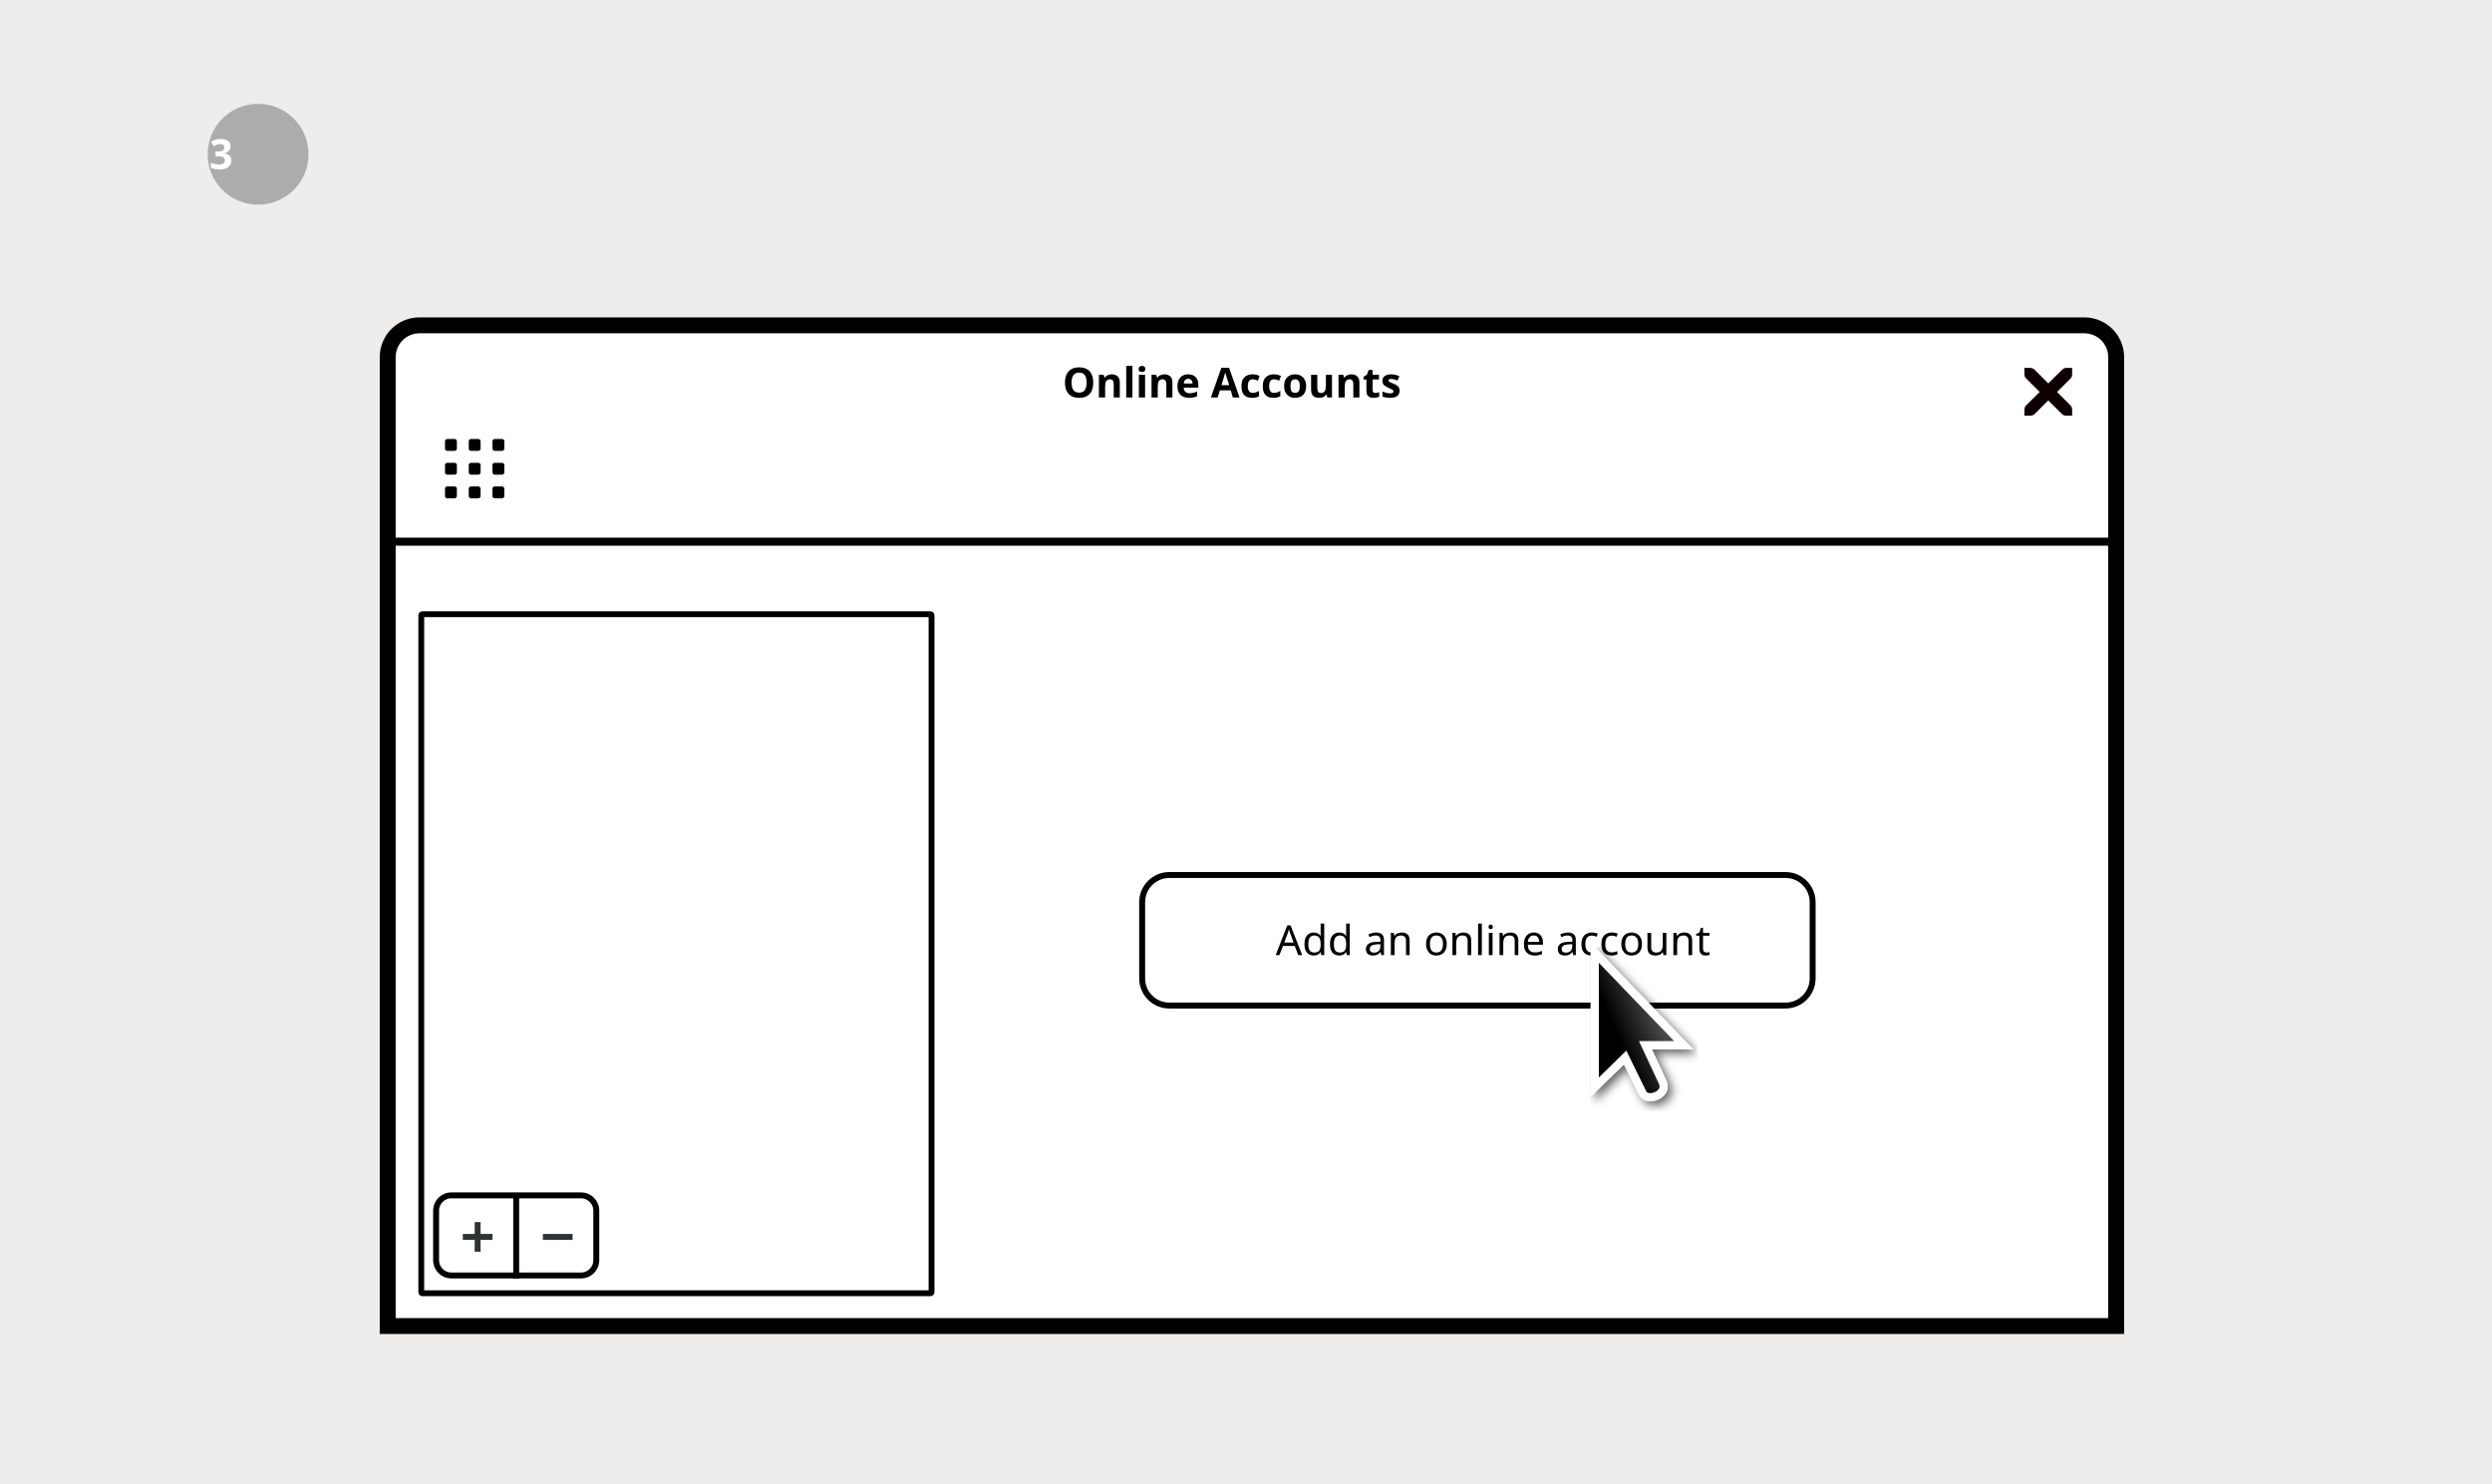
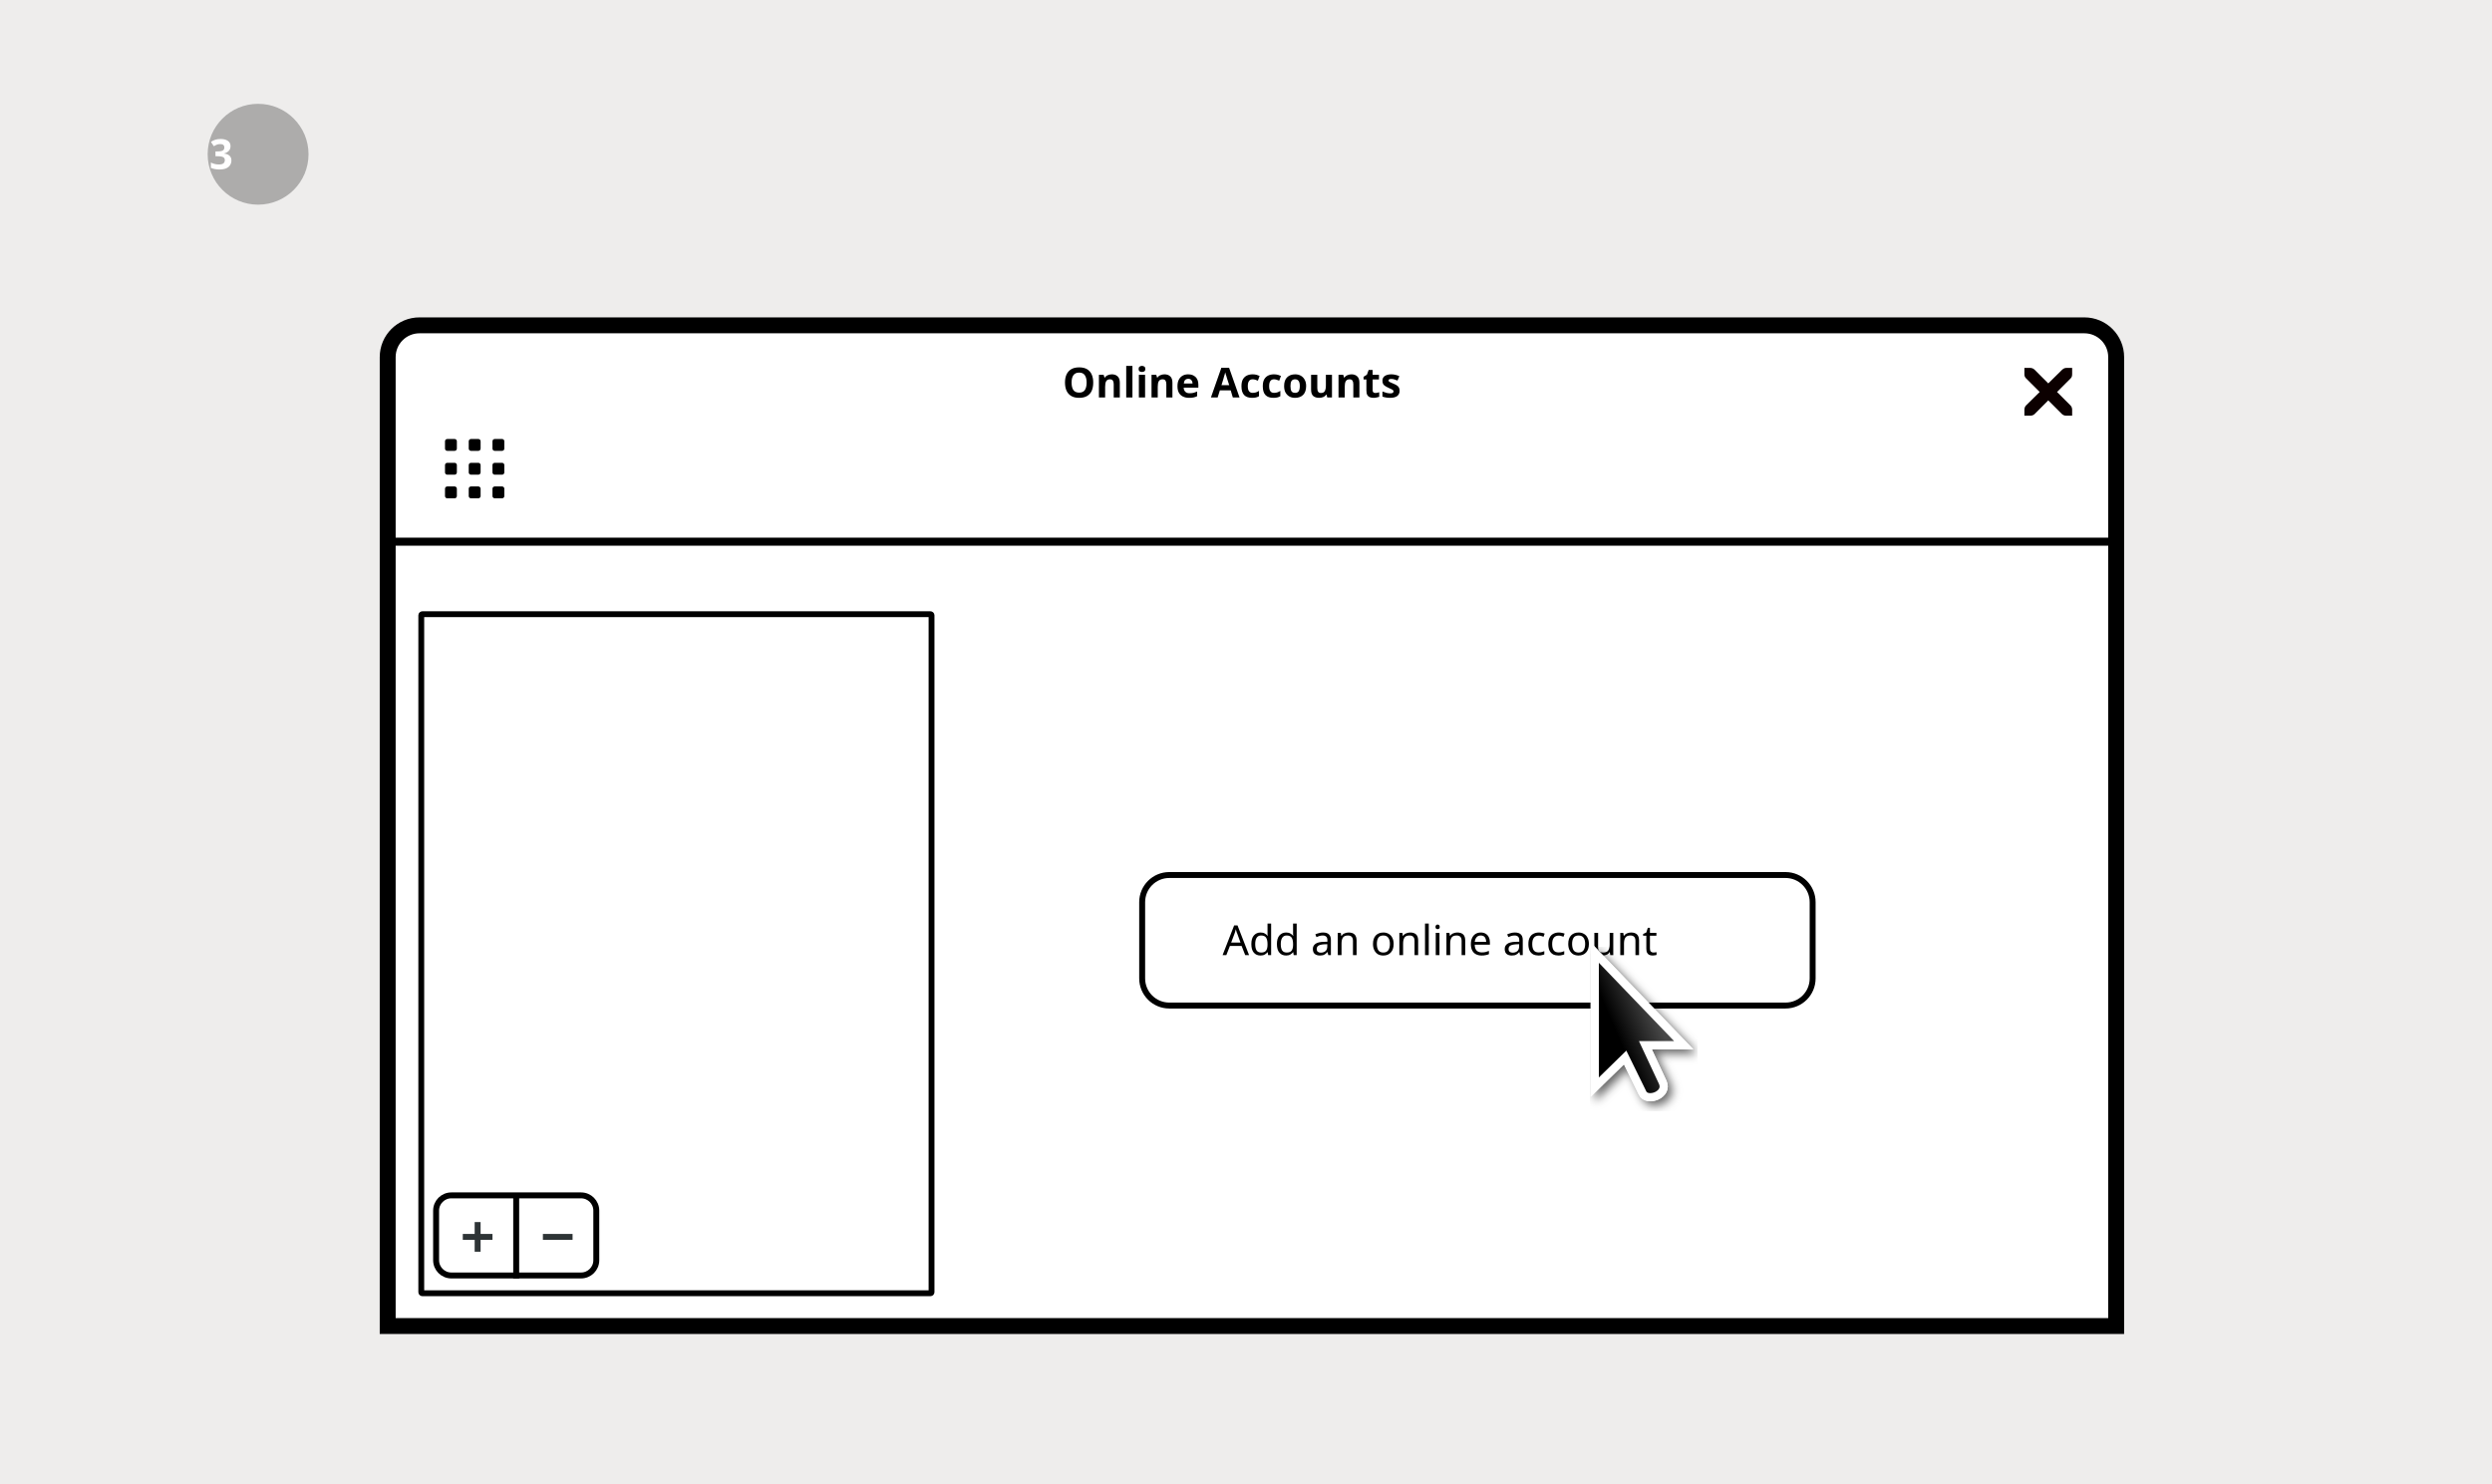
<svg xmlns="http://www.w3.org/2000/svg" xmlns:ns1="http://www.openswatchbook.org/uri/2009/osb" xmlns:xlink="http://www.w3.org/1999/xlink" width="840" height="500" id="svg10075" version="1.1">
  <defs id="defs10077">
    <linearGradient ns1:paint="gradient" id="RHEL7">
      <stop id="stop13323" offset="0" style="stop-color:#a3dbe8;stop-opacity:1;" />
      <stop id="stop13325" offset="1" style="stop-color:#a3dbe8;stop-opacity:1;" />
    </linearGradient>
    <linearGradient id="GNOME" ns1:paint="gradient">
      <stop style="stop-color:#eeedec;stop-opacity:1;" offset="0" id="stop11074" />
      <stop style="stop-color:#eeedec;stop-opacity:1" offset="1" id="stop11076" />
    </linearGradient>
    <linearGradient id="BLANK" ns1:paint="gradient">
      <stop style="stop-color:#eeedec;stop-opacity:0;" offset="0" id="stop7012" />
      <stop style="stop-color:#eeedec;stop-opacity:0" offset="1" id="stop7014" />
    </linearGradient>
    <linearGradient xlink:href="#GNOME" id="linearGradient7064" gradientTransform="matrix(1.183438,0,0,0.896461,5.70167,415.6038)" x1="-18.338" y1="490.549" x2="713.429" y2="490.549" gradientUnits="userSpaceOnUse" />
    <filter color-interpolation-filters="sRGB" x="-0.103" width="1.206" y="-0.065" height="1.131" id="filter5601">
      <feGaussianBlur stdDeviation="0.611" id="feGaussianBlur5603" />
    </filter>
    <linearGradient xlink:href="#linearGradient5716" id="linearGradient5885" x1="29.09" y1="11.773" x2="33.971" y2="9.709" gradientUnits="userSpaceOnUse" />
    <linearGradient id="linearGradient5716">
      <stop style="stop-color:#000000;stop-opacity:1;" offset="0" id="stop5718" />
      <stop style="stop-color:#484848;stop-opacity:1;" offset="1" id="stop5720" />
    </linearGradient>
    <linearGradient xlink:href="#linearGradient5716" id="linearGradient17441" x1="29.09" y1="11.773" x2="33.971" y2="9.709" gradientUnits="userSpaceOnUse" />
    <linearGradient id="linearGradient17443">
      <stop style="stop-color:#000000;stop-opacity:1;" offset="0" id="stop17445" />
      <stop style="stop-color:#484848;stop-opacity:1;" offset="1" id="stop17447" />
    </linearGradient>
    <linearGradient y2="9.709" x2="33.971" y1="11.773" x1="29.09" gradientUnits="userSpaceOnUse" id="linearGradient17453" xlink:href="#linearGradient5716" />
    <linearGradient y2="9.709" x2="33.971" y1="11.773" x1="29.09" gradientUnits="userSpaceOnUse" id="linearGradient17455" xlink:href="#linearGradient5716" />
  </defs>
  <g id="layer1" transform="translate(0,-992.3622)">
    <rect style="fill:url(#linearGradient7064)" id="background" width="866" height="656" x="-16" y="855.362" />
  </g>
  <g id="layer2" transform="translate(0,-540)">
    <g id="g11020" transform="translate(-35,-139.3622)">
      <path transform="translate(2,453.3622)" d="m 137,278 c 0,9.389 -7.611,17 -17,17 -9.389,0 -17,-7.611 -17,-17 0,-9.389 7.611,-17 17,-17 9.389,0 17,7.611 17,17 z" id="path11014" style="color:#000000;fill:#000000;fill-opacity:0.275;stroke:none;stroke-width:1.07;marker:none;visibility:visible;display:inline;overflow:visible;enable-background:accumulate" />
      <text id="text11016" y="736.362" x="122.293" style="font-size:14px;font-style:normal;font-variant:normal;font-weight:bold;font-stretch:normal;text-align:center;line-height:125%;letter-spacing:0px;word-spacing:0px;writing-mode:lr-tb;text-anchor:middle;fill:#ffffff;fill-opacity:1;stroke:none;font-family:Cantarell;-inkscape-font-specification:Cantarell Bold" xml:space="preserve">
        <tspan y="736.362" x="122.293" id="tspan11018">3</tspan>
      </text>
    </g>
    <g style="display:inline" id="g4890" transform="matrix(2.683333,0,0,2.683333,-1275.51,-1072.854)">
      <path style="fill:#ffffff;fill-opacity:1;stroke:#000000;stroke-width:2;stroke-miterlimit:4;stroke-opacity:1" d="m 528.047,641.939 209.13,0 c 2.216,0 4,1.784 4,4 l 0,121.727 -4,0 -209.13,0 -4,0 0,-121.727 c 0,-2.216 1.784,-4 4,-4 z" id="path5430" />
      <path id="path5361" d="m 524.598,669.119 c 212.461,0 216.298,0 216.298,0" style="fill:none;stroke:#000000;stroke-width:1.015;stroke-linecap:butt;stroke-linejoin:miter;stroke-miterlimit:4;stroke-opacity:1;stroke-dasharray:none" />
      <g style="fill:#0c0000;fill-opacity:1" transform="matrix(0.7499781,0,0,0.7499781,726.6485,644.2889)" id="g5363">
        <g transform="translate(-60,-518)" id="g5365" style="fill:#0c0000;fill-opacity:1;display:inline" />
        <g style="fill:#0c0000;fill-opacity:1" transform="translate(-60,-518)" id="g5367" />
        <g style="fill:#0c0000;fill-opacity:1" transform="translate(-60,-518)" id="g5369" />
        <g style="fill:#0c0000;fill-opacity:1" transform="translate(-60,-518)" id="g5371">
          <g transform="translate(19,-242)" id="g5373" style="fill:#0c0000;fill-opacity:1;display:inline">
            <path d="m 45,764 1,0 c 0.01,-1.2e-4 0.021,-4.6e-4 0.031,0 0.255,0.011 0.51,0.129 0.688,0.312 L 49,766.594 51.312,764.312 C 51.578,764.082 51.759,764.007 52,764 l 1,0 0,1 c 0,0.286 -0.034,0.551 -0.25,0.75 l -2.281,2.281 2.25,2.25 C 52.907,770.469 53,770.735 53,771 l 0,1 -1,0 c -0.265,-10e-6 -0.531,-0.093 -0.719,-0.281 L 49,769.438 46.719,771.719 C 46.531,771.907 46.265,772 46,772 l -1,0 0,-1 c -3e-6,-0.265 0.093,-0.531 0.281,-0.719 l 2.281,-2.25 L 45.281,765.75 C 45.071,765.555 44.978,765.281 45,765 l 0,-1 z" id="path5375" style="font-size:xx-small;font-style:normal;font-variant:normal;font-weight:normal;font-stretch:normal;text-indent:0;text-align:start;text-decoration:none;line-height:normal;letter-spacing:normal;word-spacing:normal;text-transform:none;direction:ltr;block-progression:tb;writing-mode:lr-tb;text-anchor:start;color:#bebebe;fill:#0c0000;fill-opacity:1;fill-rule:nonzero;stroke:none;stroke-width:1.781;marker:none;visibility:visible;display:inline;overflow:visible;enable-background:new;font-family:Andale Mono;-inkscape-font-specification:Andale Mono" />
          </g>
        </g>
        <g style="fill:#0c0000;fill-opacity:1" transform="translate(-60,-518)" id="g5377" />
        <g style="fill:#0c0000;fill-opacity:1" transform="translate(-60,-518)" id="g5379" />
        <g style="fill:#0c0000;fill-opacity:1" transform="translate(-60,-518)" id="g5381" />
      </g>
      <g style="display:inline" transform="matrix(0.7453416,0,0,0.7453416,514.1032,448.2685)" id="g7362">
        <rect y="276" x="20" height="16" width="16" id="rect7364" style="color:#bebebe;fill:none;stroke:none;stroke-width:1;marker:none;visibility:visible;display:inline;overflow:visible" />
        <rect style="color:#000000;fill:#000000;fill-opacity:1;fill-rule:nonzero;stroke:none;stroke-width:1;marker:none;visibility:visible;display:inline;overflow:visible;enable-background:new" id="rect13363" width="2" height="2" x="23" y="279" rx="0.385" ry="0.379" />
        <rect ry="0.379" rx="0.385" y="279" x="27" height="2" width="2" id="rect13365" style="color:#000000;fill:#000000;fill-opacity:1;fill-rule:nonzero;stroke:none;stroke-width:1;marker:none;visibility:visible;display:inline;overflow:visible;enable-background:new" />
        <rect style="color:#000000;fill:#000000;fill-opacity:1;fill-rule:nonzero;stroke:none;stroke-width:1;marker:none;visibility:visible;display:inline;overflow:visible;enable-background:new" id="rect13367" width="2" height="2" x="31" y="279" rx="0.385" ry="0.379" />
        <rect ry="0.379" rx="0.385" y="283.016" x="23" height="2" width="2" id="rect13369" style="color:#000000;fill:#000000;fill-opacity:1;fill-rule:nonzero;stroke:none;stroke-width:1;marker:none;visibility:visible;display:inline;overflow:visible;enable-background:new" />
        <rect style="color:#000000;fill:#000000;fill-opacity:1;fill-rule:nonzero;stroke:none;stroke-width:1;marker:none;visibility:visible;display:inline;overflow:visible;enable-background:new" id="rect13371" width="2" height="2" x="27" y="283.016" rx="0.385" ry="0.379" />
        <rect ry="0.379" rx="0.385" y="283.016" x="31" height="2" width="2" id="rect13373" style="color:#000000;fill:#000000;fill-opacity:1;fill-rule:nonzero;stroke:none;stroke-width:1;marker:none;visibility:visible;display:inline;overflow:visible;enable-background:new" />
        <rect style="color:#000000;fill:#000000;fill-opacity:1;fill-rule:nonzero;stroke:none;stroke-width:1;marker:none;visibility:visible;display:inline;overflow:visible;enable-background:new" id="rect13375" width="2" height="2" x="23" y="287" rx="0.385" ry="0.379" />
        <rect ry="0.379" rx="0.385" y="287" x="27" height="2" width="2" id="rect13377" style="color:#000000;fill:#000000;fill-opacity:1;fill-rule:nonzero;stroke:none;stroke-width:1;marker:none;visibility:visible;display:inline;overflow:visible;enable-background:new" />
        <rect style="color:#000000;fill:#000000;fill-opacity:1;fill-rule:nonzero;stroke:none;stroke-width:1;marker:none;visibility:visible;display:inline;overflow:visible;enable-background:new" id="rect13379" width="2" height="2" x="31" y="287" rx="0.385" ry="0.379" />
      </g>
      <rect style="color:#000000;fill:none;stroke:#000000;stroke-width:0.734;stroke-opacity:1;marker:none;visibility:visible;display:inline;overflow:visible;enable-background:accumulate" id="rect12010" width="64.099" height="85.316" x="528.265" y="678.232" rx="0.143" ry="0.137" />
      <text xml:space="preserve" style="font-size:5.217px;font-style:normal;font-variant:normal;font-weight:bold;font-stretch:normal;text-align:center;line-height:125%;letter-spacing:0px;word-spacing:0px;writing-mode:lr-tb;text-anchor:middle;fill:#000000;fill-opacity:1;stroke:none;font-family:Cantarell;-inkscape-font-specification:Cantarell Bold" x="634.848" y="651.001" id="text12012">
        <tspan id="tspan12014" x="634.848" y="651.001">Online Accounts</tspan>
      </text>
      <rect style="color:#000000;fill:none;stroke:#000000;stroke-width:0.745;stroke-linecap:square;stroke-linejoin:miter;stroke-miterlimit:4;stroke-opacity:1;stroke-dasharray:none;stroke-dashoffset:0;marker:none;visibility:visible;display:inline;overflow:visible;enable-background:accumulate" id="rect17494" width="84.224" height="16.398" x="618.824" y="711.001" rx="3.405" ry="3.405" />
-       <text id="text17496" y="721.064" x="635.594" style="font-size:5.217px;font-style:normal;font-variant:normal;font-weight:normal;font-stretch:normal;text-align:start;line-height:125%;letter-spacing:0px;word-spacing:0px;writing-mode:lr-tb;text-anchor:start;fill:#000000;fill-opacity:1;stroke:none;font-family:Cantarell;-inkscape-font-specification:Cantarell" xml:space="preserve">
-         <tspan y="721.064" x="635.594" id="tspan17498">Add an online account</tspan>
+       <text id="text17496" y="721.064" x="660.987" style="font-size:5.217px;font-style:normal;font-variant:normal;font-weight:normal;font-stretch:normal;text-align:center;line-height:125%;letter-spacing:0px;word-spacing:0px;writing-mode:lr-tb;text-anchor:middle;fill:#000000;fill-opacity:1;stroke:none;font-family:Cantarell;-inkscape-font-specification:Cantarell" xml:space="preserve">
+         <tspan y="721.064" x="660.987" id="tspan17498">Add an online account</tspan>
      </text>
      <g style="display:inline" id="default-pointer-c" transform="matrix(1.028173,0,0,1.028173,648.3236,718.3669)">
        <path style="opacity:0.6;color:#000000;fill:#000000;fill-opacity:1;fill-rule:nonzero;stroke:#000000;stroke-width:1;stroke-linecap:butt;stroke-linejoin:miter;stroke-miterlimit:10;stroke-opacity:1;stroke-dasharray:none;stroke-dashoffset:0;marker:none;visibility:visible;display:block;overflow:visible;filter:url(#filter5601);enable-background:accumulate" d="m 27.135,2.848 0,16.44 3.712,-3.624 2.121,4.331 c 0.52,1.171 3.221,0.23 2.453,-1.337 l -2.099,-4.497 4.685,0 L 27.135,2.848 z" id="path5567" />
        <path id="path5565" d="m 26.605,2.318 0,16.44 3.712,-3.624 2.121,4.331 c 0.52,1.171 3.221,0.23 2.453,-1.337 l -2.099,-4.497 4.685,0 L 26.605,2.318 z" style="color:#000000;fill:url(#linearGradient17453);fill-opacity:1;fill-rule:nonzero;stroke:#ffffff;stroke-width:1;stroke-linecap:butt;stroke-linejoin:miter;stroke-miterlimit:10;stroke-opacity:1;stroke-dasharray:none;stroke-dashoffset:0;marker:none;visibility:visible;display:block;overflow:visible;enable-background:accumulate" />
        <path style="color:#000000;fill:url(#linearGradient17455);fill-opacity:1;fill-rule:nonzero;stroke:#ffffff;stroke-width:1;stroke-linecap:butt;stroke-linejoin:miter;stroke-miterlimit:10;stroke-opacity:1;stroke-dasharray:none;stroke-dashoffset:0;marker:none;visibility:visible;display:block;overflow:visible;enable-background:accumulate" d="m 26.605,2.318 0,16.44 3.712,-3.624 2.121,4.331 c 0.52,1.171 3.221,0.23 2.453,-1.337 l -2.099,-4.497 4.685,0 L 26.605,2.318 z" id="path6242" />
      </g>
      <rect ry="1.914" rx="1.914" y="751.25" x="530.128" height="10.062" width="20.124" id="rect17500" style="color:#000000;fill:none;stroke:#000000;stroke-width:0.745;stroke-linecap:square;stroke-linejoin:miter;stroke-miterlimit:4;stroke-opacity:1;stroke-dasharray:none;stroke-dashoffset:0;marker:none;visibility:visible;display:inline;overflow:visible;enable-background:accumulate" />
      <path style="color:#000000;fill:none;stroke:#000000;stroke-width:0.745;stroke-linecap:square;stroke-linejoin:miter;stroke-miterlimit:4;stroke-opacity:1;stroke-dasharray:none;stroke-dashoffset:0;marker:none;visibility:visible;display:inline;overflow:visible;enable-background:accumulate" d="m 540.19,751.529 0,9.783" id="path17502" />
      <g id="g31978" transform="matrix(0.3726708,0,0,0.3726708,534.9727,650.6288)" style="display:inline">
        <rect style="color:#bebebe;fill:none;stroke:none;stroke-width:1;marker:none;visibility:visible;display:inline;overflow:visible" id="rect31980" width="16" height="16" x="20" y="276" />
        <rect style="color:#bebebe;fill:#2e3436;fill-opacity:1;stroke:none;stroke-width:1;marker:none;visibility:visible;display:inline;overflow:visible" id="rect31984" width="10" height="2" x="23" y="283" />
      </g>
      <g style="display:inline" transform="matrix(0.3726708,0,0,0.3726708,524.9106,650.6288)" id="g31988">
        <rect y="276" x="20" height="16" width="16" id="rect31990" style="color:#bebebe;fill:none;stroke:none;stroke-width:1;marker:none;visibility:visible;display:inline;overflow:visible" />
        <path style="color:#bebebe;fill:#2e3436;fill-opacity:1;stroke:none;stroke-width:1;marker:none;visibility:visible;display:inline;overflow:visible" d="m -174,512 0,4 -4,0 0,2 4,0 0,4 2,0 0,-4 4,0 0,-2 -4,0 0,-4 -2,0 z" transform="translate(201,-233)" id="rect31992" />
      </g>
    </g>
  </g>
</svg>
